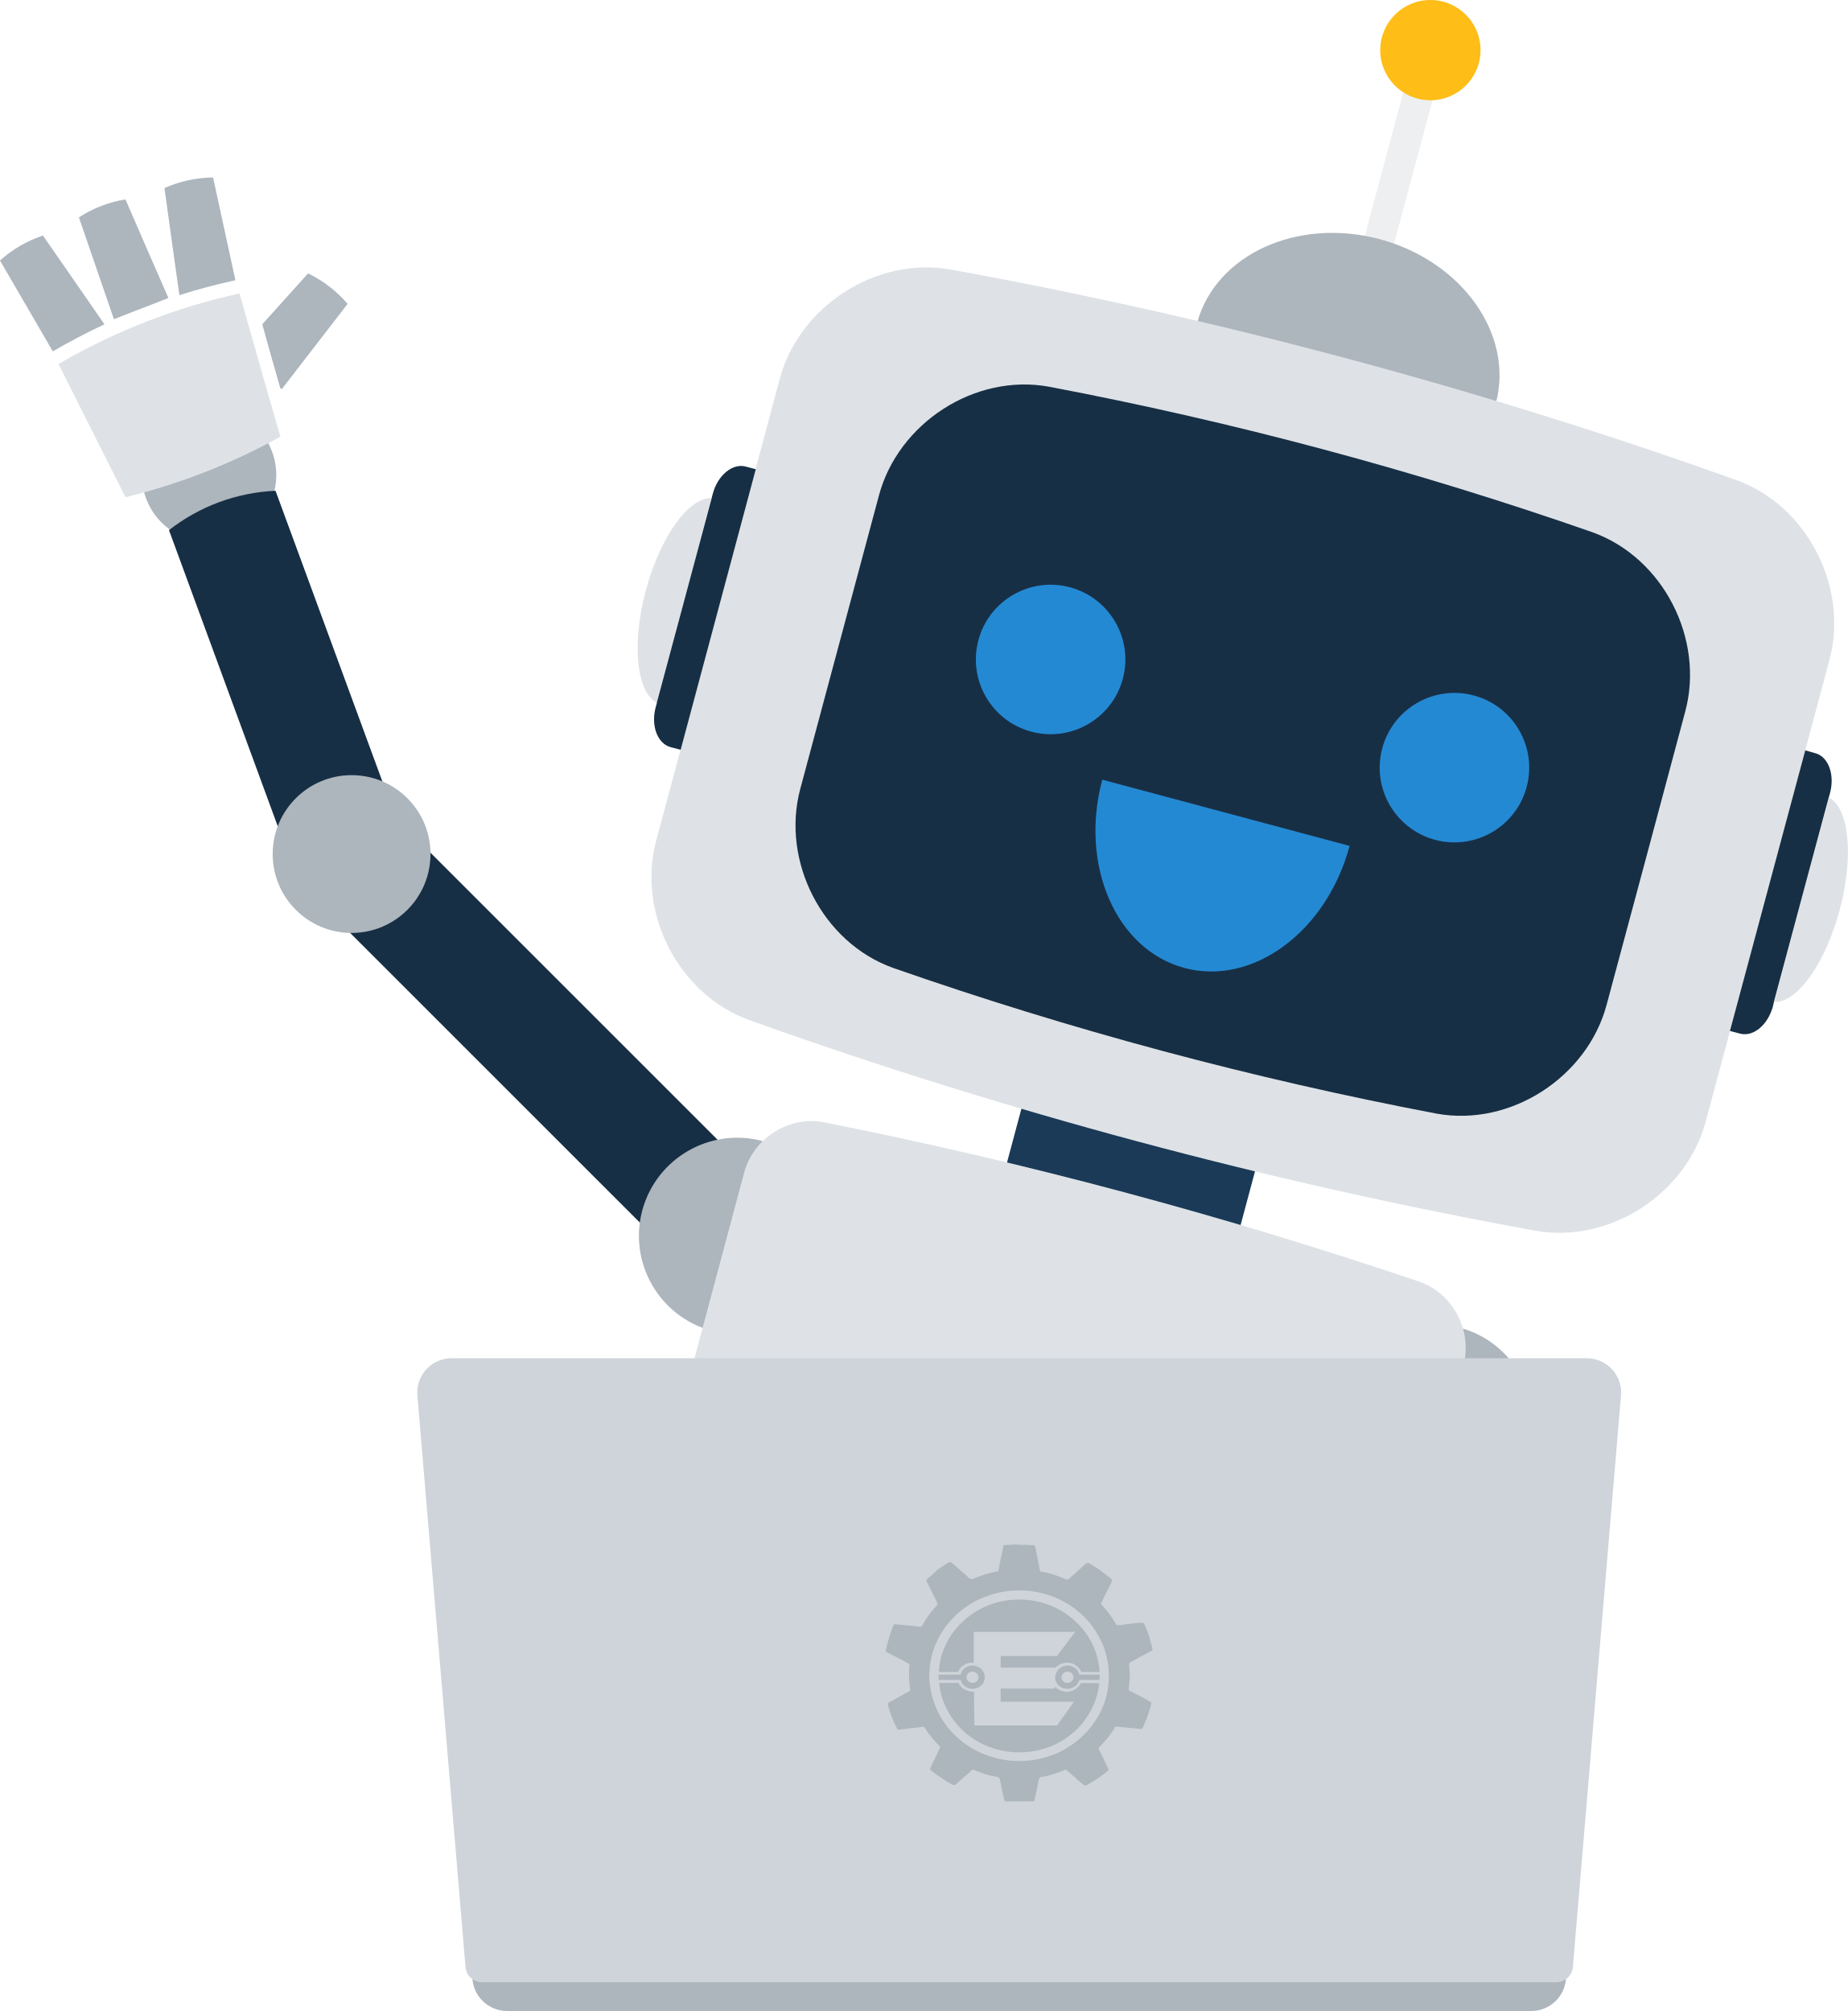
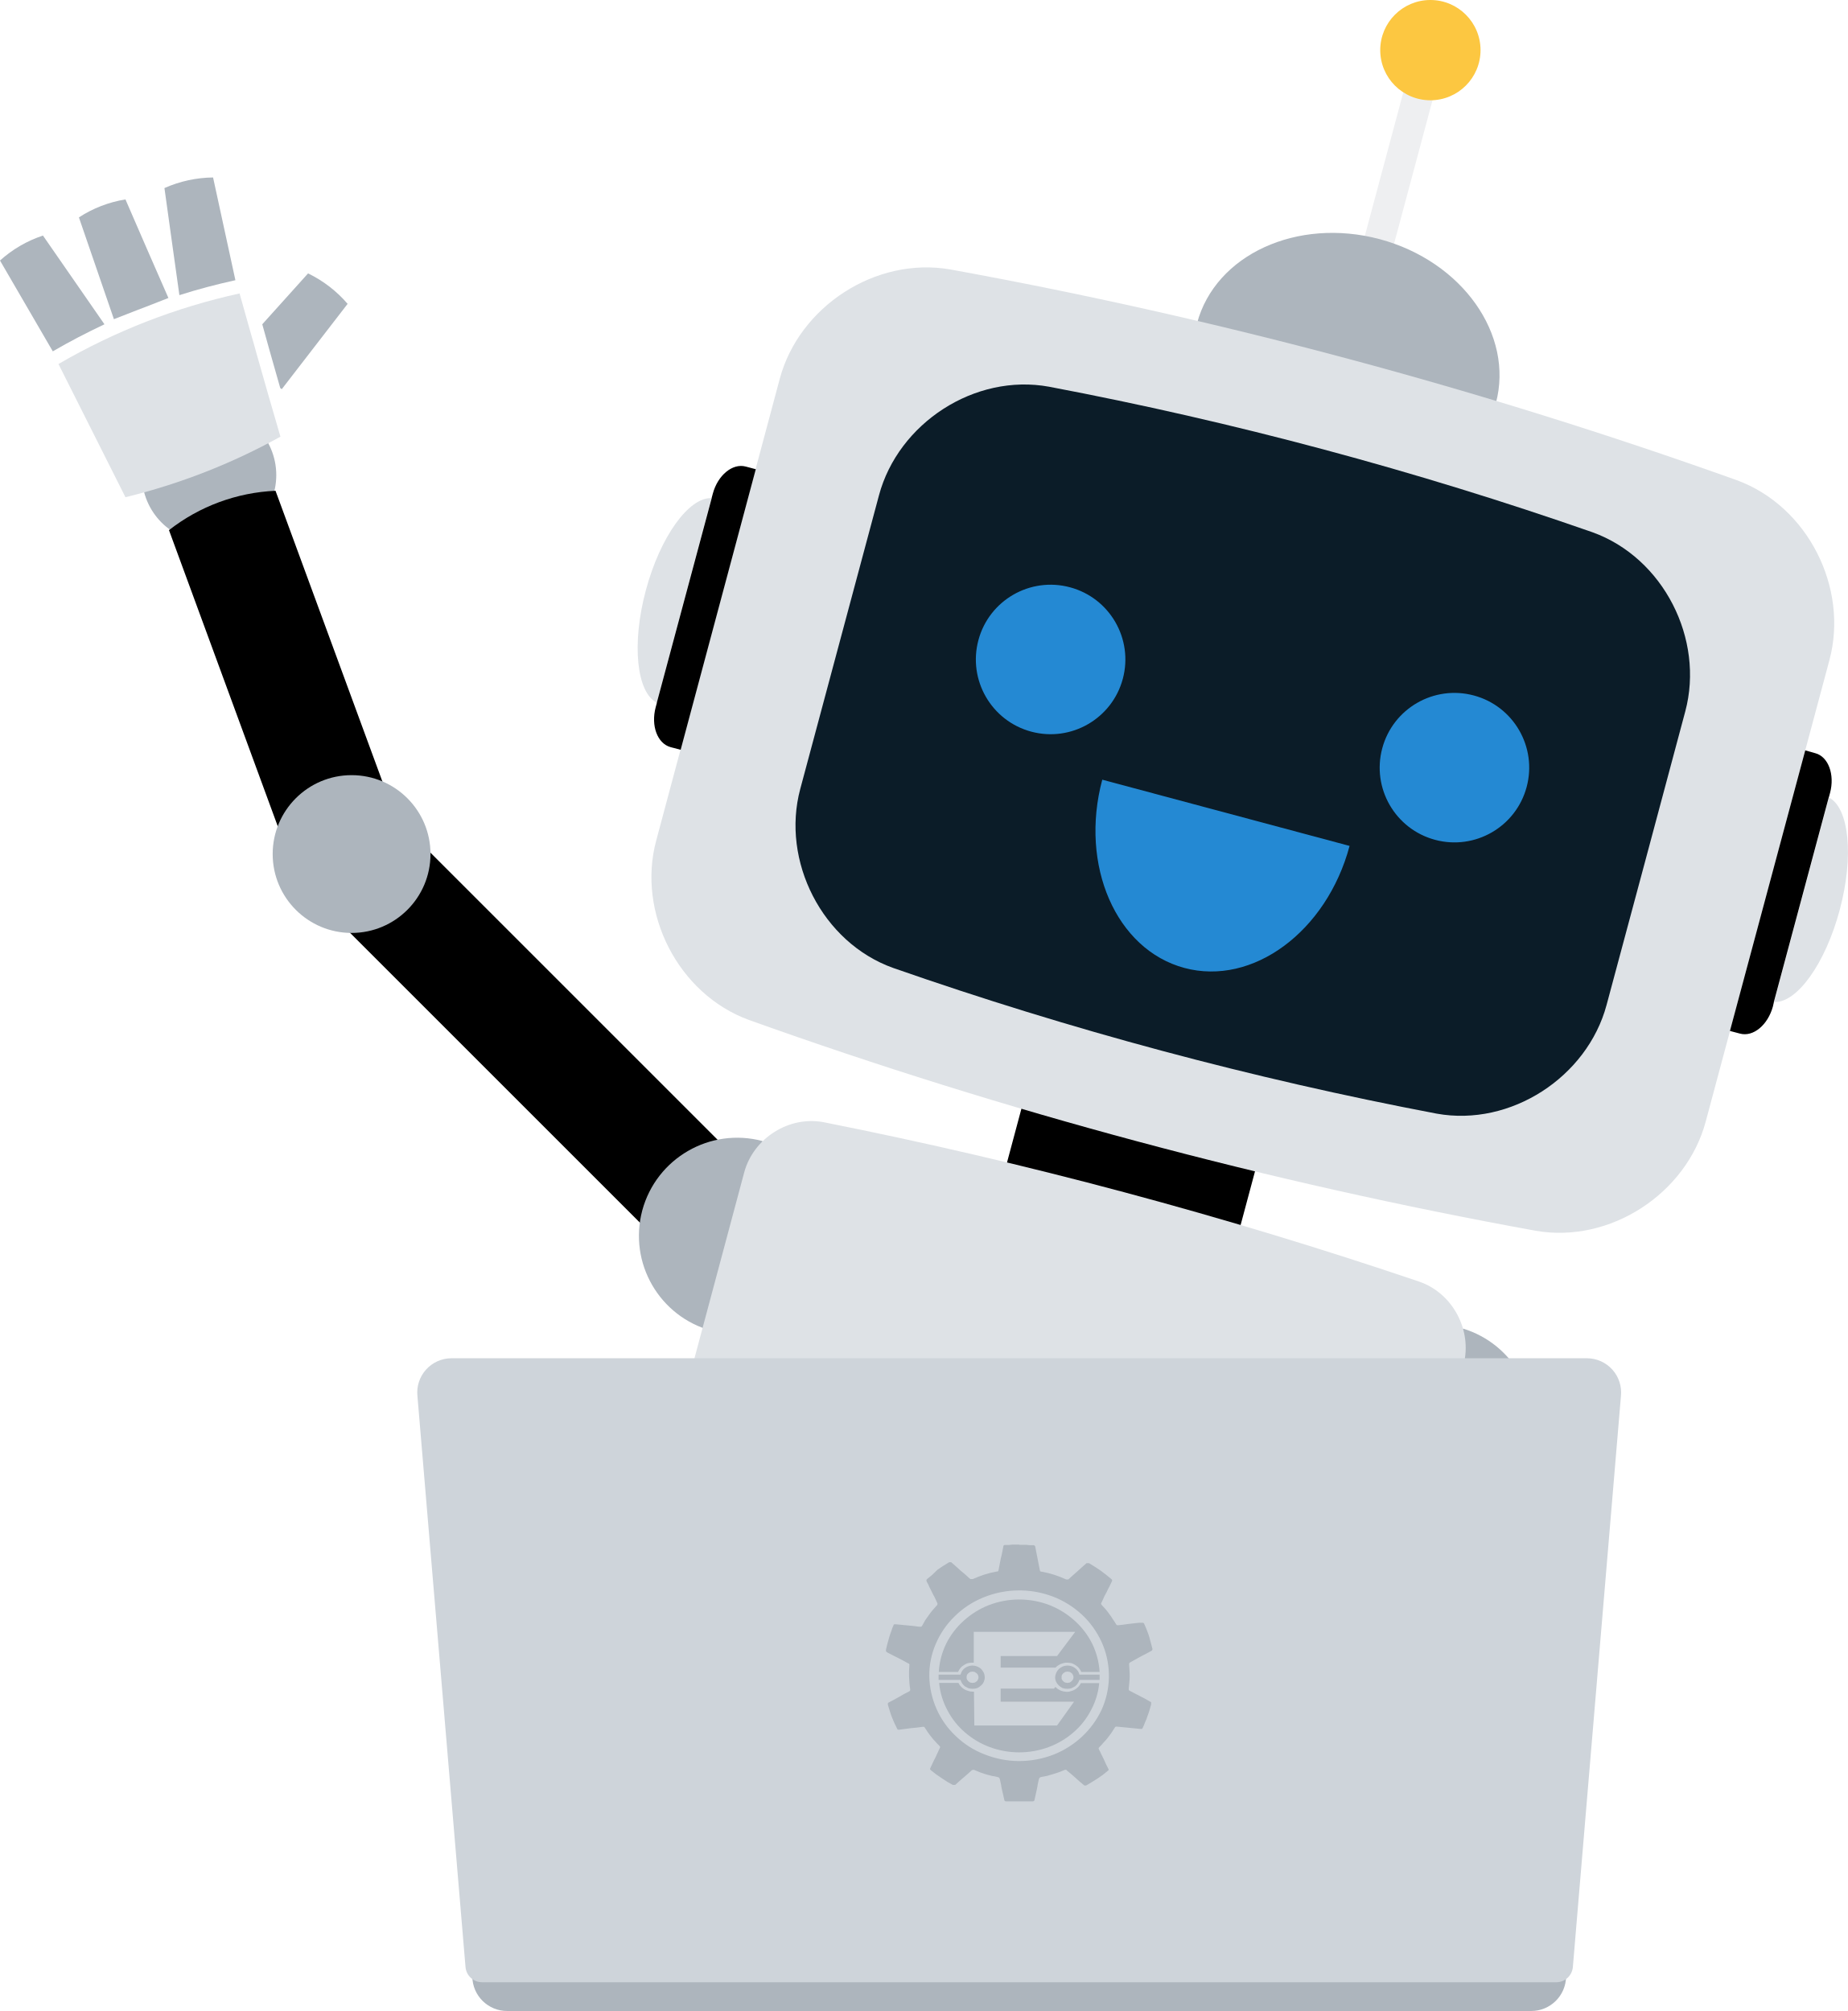
<svg xmlns="http://www.w3.org/2000/svg" viewBox="0 0 976.5 1062.9">
  <defs>
-     <clipPath id="a0b541f5-3c72-4814-af85-be51447993a5" transform="translate(-139.4 -55.6)">
+     <clipPath id="bb45af61-b829-4c8b-8c6c-be4ecd46c799" transform="translate(-139.4 -55.6)">
      <polygon points="609.7 1008.3 606 872 750 872 746.3 1008.3 609.7 1008.3" style="fill:none" />
    </clipPath>
  </defs>
-   <g id="b1b7c062-5686-42f5-a49d-ea94dfd6332a" data-name="Robot">
-     <g id="eeb607bf-a298-4e68-aa94-5bb78f054b62" data-name="Arm">
-       <g id="b6bc9e7b-d784-4bd4-82ec-d633a8bca716" data-name="Arm">
-         <line x1="200.5" y1="466.1" x2="364.1" y2="629.7" style="fill:#172f45" />
-         <rect x="391.7" y="487.8" width="60" height="231.4" transform="translate(-442.6 419.4) rotate(-45)" style="fill:#172f45" />
+   <g id="e363a17b-11e6-4b50-b862-ef43675118b8" data-name="Robot">
+     <g id="bc4d4c48-c560-4c1a-be55-52a7248bce56" data-name="Arm">
+       <g id="fda755c3-aa95-4258-9516-25707e4be88f" data-name="Arm">
+         <line x1="200.5" y1="466.1" x2="364.1" y2="629.7" />
+         <rect x="391.7" y="487.8" width="60" height="231.4" transform="translate(-442.6 419.4) rotate(-45)" />
      </g>
-       <circle id="b8453e8f-1560-4e06-835d-88b20d1c2775" data-name="Wrist Joint" cx="110.5" cy="251.1" r="35.5" style="fill:#adb5bd" />
-       <g id="a8967e3f-ef48-495e-950a-9a8eee562165" data-name="Hand">
-         <path id="f7315267-0af7-4f00-8be8-97a0075792e7" data-name="Thumb Finger" d="M302.2,200.1,278,227l1.2,4.3,2.7,9.7,5.6,19.7.8.6,34.8-45.1A64.7,64.7,0,0,0,302.2,200.1Z" transform="translate(-139.4 -55.6)" style="fill:#adb5bd" />
-         <path id="b92495ed-f31e-4c6b-aef9-3dbc3c3d816f" data-name="Pinky Finger" d="M194.6,227l-32.5-46.9a63.9,63.9,0,0,0-22.7,13.2l27.9,48C176.2,236.1,185.3,231.4,194.6,227Z" transform="translate(-139.4 -55.6)" style="fill:#adb5bd" />
-         <path id="b20fd271-d93d-4c4f-9fd9-2b0cdc767469" data-name="Index Finger" d="M252,149.4a64.9,64.9,0,0,0-25.7,5.6c2.6,19,5.3,37.9,7.9,56.6,9.7-3.1,19.6-5.7,29.6-7.9" transform="translate(-139.4 -55.6)" style="fill:#adb5bd" />
-         <path id="e2a7262b-608a-43a6-81ba-7874d28b90df" data-name="Middle Finger" d="M215.6,218.1l12.8-5c-7.6-17.2-15.1-34.6-22.7-52.1a63.7,63.7,0,0,0-24.6,9.5l18.5,53.8,12.8-5Z" transform="translate(-139.4 -55.6)" style="fill:#adb5bd" />
-         <path id="b7d2e21f-0270-4396-9eb0-ce9b8e40134b" data-name="Palm" d="M266,210.7A330.7,330.7,0,0,0,170.3,248l35.4,70.4a331.1,331.1,0,0,0,81.9-32q-6.5-22.2-12.6-43.8c-.9-3.3-1.8-6.6-2.8-9.9C270.1,225.3,268.1,218,266,210.7Z" transform="translate(-139.4 -55.6)" style="fill:#dee2e6" />
+       <circle id="f0ac236f-a69a-4f89-8057-e94f382f8c7d" data-name="Wrist Joint" cx="110.5" cy="251.1" r="35.5" style="fill:#adb5bd" />
+       <g id="b828d74e-f096-414c-8520-396b3fe3586a" data-name="Hand">
+         <path id="e127b948-de58-4443-873c-57a460121ed3" data-name="Thumb Finger" d="M302.2,200.1,278,227l1.2,4.3,2.7,9.7,5.6,19.7.8.6,34.8-45.1A64.7,64.7,0,0,0,302.2,200.1Z" transform="translate(-139.4 -55.6)" style="fill:#adb5bd" />
+         <path id="ec5aa85c-db3b-4c52-bf8f-1405b28157ea" data-name="Pinky Finger" d="M194.6,227l-32.5-46.9a63.9,63.9,0,0,0-22.7,13.2l27.9,48C176.2,236.1,185.3,231.4,194.6,227Z" transform="translate(-139.4 -55.6)" style="fill:#adb5bd" />
+         <path id="b0c027e7-8283-4132-beea-f94111596c4e" data-name="Index Finger" d="M252,149.4a64.9,64.9,0,0,0-25.7,5.6c2.6,19,5.3,37.9,7.9,56.6,9.7-3.1,19.6-5.7,29.6-7.9" transform="translate(-139.4 -55.6)" style="fill:#adb5bd" />
+         <path id="ec415faa-b506-4fb3-9358-822021189a3d" data-name="Middle Finger" d="M215.6,218.1l12.8-5c-7.6-17.2-15.1-34.6-22.7-52.1a63.7,63.7,0,0,0-24.6,9.5l18.5,53.8,12.8-5Z" transform="translate(-139.4 -55.6)" style="fill:#adb5bd" />
+         <path id="ae887b0b-4f00-4028-9a06-031a74c7984a" data-name="Palm" d="M266,210.7A330.7,330.7,0,0,0,170.3,248l35.4,70.4a331.1,331.1,0,0,0,81.9-32q-6.5-22.2-12.6-43.8c-.9-3.3-1.8-6.6-2.8-9.9C270.1,225.3,268.1,218,266,210.7Z" transform="translate(-139.4 -55.6)" style="fill:#dee2e6" />
      </g>
-       <g id="ba3bb1fd-6f06-4acd-9cf3-9a328df9527b" data-name="Forearm">
-         <path d="M255.2,321l72.4,196.9" transform="translate(-139.4 -55.6)" style="fill:#172f45" />
-         <path d="M299.4,528.3Q264,432,228.7,335.8A98.4,98.4,0,0,1,285,315l70.8,192.6Z" transform="translate(-139.4 -55.6)" style="fill:#172f45" />
+       <g id="faf944d5-b7c8-4623-9823-e5ebef676186" data-name="Forearm">
+         <path d="M255.2,321l72.4,196.9" transform="translate(-139.4 -55.6)" />
+         <path d="M299.4,528.3Q264,432,228.7,335.8A98.4,98.4,0,0,1,285,315l70.8,192.6Z" transform="translate(-139.4 -55.6)" />
      </g>
-       <circle id="b1036adf-1553-4133-ac84-aa4d4f17cab6" data-name="Arm Joint" cx="185.8" cy="451.4" r="41.7" style="fill:#adb5bd" />
+       <circle id="bdb22c18-f0e5-41b1-a234-e068e0c79d94" data-name="Arm Joint" cx="185.8" cy="451.4" r="41.7" style="fill:#adb5bd" />
    </g>
-     <g id="ba290623-1578-4199-aec0-63a36e9e1295" data-name="Head">
-       <g id="b225115d-a67c-4c5c-870c-d1628b97f098" data-name="Antenna">
-         <rect id="a5c4f414-89d3-40f8-8d3e-deac4a472b68" data-name="Antenna" x="836.9" y="136.8" width="83.2" height="16" transform="translate(371.8 900.3) rotate(-75)" style="fill:#eeeff1" />
-         <path id="f078991a-5cc1-4e65-a6ea-b595b0626cb7" data-name="Cap" d="M868.5,182c-43.6-11.6-86.8,8.2-96.5,44.4l157.9,42.3C939.6,232.5,912.1,193.7,868.5,182Z" transform="translate(-139.4 -55.6)" style="fill:#adb5bd" />
-         <circle cx="755.9" cy="26.5" r="26.5" style="fill:#febd17" />
+     <g id="a1f92db2-31ce-4dea-ac2d-68be302ce362" data-name="Head">
+       <g id="fac27f78-853c-49be-812f-22d9635c104b" data-name="Antenna">
+         <rect id="ac2bf018-0963-40dc-b305-50a00c2d327b" data-name="Antenna" x="836.9" y="136.8" width="83.2" height="16" transform="translate(371.8 900.3) rotate(-75)" style="fill:#eeeff1" />
+         <path id="e57cad80-4dbc-4de4-a72b-8da7d4dea88f" data-name="Cap" d="M868.5,182c-43.6-11.6-86.8,8.2-96.5,44.4l157.9,42.3C939.6,232.5,912.1,193.7,868.5,182Z" transform="translate(-139.4 -55.6)" style="fill:#adb5bd" />
+         <circle cx="755.9" cy="26.5" r="26.5" style="fill:#fcc741" />
      </g>
-       <rect id="ba74de98-5777-47d7-89fe-c0fb54ed3165" data-name="Neck" x="672.7" y="643.4" width="127.8" height="62.07" transform="translate(60.2 -223.3) rotate(15)" style="fill:#1a3a57" />
-       <path id="e113d1c2-d41c-4b38-b0d3-4535659542bf" data-name="Head" d="M950.9,706.1A2620.3,2620.3,0,0,1,535.2,594.7c-37.5-13.7-59.3-56.8-49-94.9l65.3-244.1c10.3-38.1,50.6-64.5,90-57.7a2631,2631,0,0,1,415.7,111.4c37.5,13.7,59.2,56.8,49,95l-65.4,244C1030.6,686.5,990.2,713,950.9,706.1Z" transform="translate(-139.4 -55.6)" style="fill:#dee2e6" />
-       <path id="afef5e62-2de5-43d2-a904-d1f84b18e5bd" data-name="Screen" d="M898.6,644.2a2007.6,2007.6,0,0,1-287.2-77c-37.5-13.4-59.3-56.6-49.1-94.6l41.6-155.2c10.2-38.1,50.6-64.6,89.9-57.4a2006,2006,0,0,1,287.1,76.9c37.6,13.5,59.3,56.6,49.1,94.7q-20.7,77.5-41.6,155.2C978.2,624.8,937.8,651.3,898.6,644.2Z" transform="translate(-139.4 -55.6)" style="fill:#172f45" />
-       <g id="e0f6ae42-9026-41ef-a4dd-9d86fbc0ef6b" data-name="Face">
+       <rect id="a0f2b093-78e6-47cb-9870-348ac44f5fd8" data-name="Neck" x="672.7" y="643.4" width="127.8" height="62.07" transform="translate(60.2 -223.3) rotate(15)" />
+       <path id="b4017c08-8f96-43ab-9254-83d87d5c182e" data-name="Head" d="M950.9,706.1A2620.3,2620.3,0,0,1,535.2,594.7c-37.5-13.7-59.3-56.8-49-94.9l65.3-244.1c10.3-38.1,50.6-64.5,90-57.7a2631,2631,0,0,1,415.7,111.4c37.5,13.7,59.2,56.8,49,95l-65.4,244C1030.6,686.5,990.2,713,950.9,706.1Z" transform="translate(-139.4 -55.6)" style="fill:#dee2e6" />
+       <path id="fa8a29a4-76cd-4671-8798-ad284c6e003b" data-name="Screen" d="M898.6,644.2a2007.6,2007.6,0,0,1-287.2-77c-37.5-13.4-59.3-56.6-49.1-94.6l41.6-155.2c10.2-38.1,50.6-64.6,89.9-57.4a2006,2006,0,0,1,287.1,76.9c37.6,13.5,59.3,56.6,49.1,94.7q-20.7,77.5-41.6,155.2C978.2,624.8,937.8,651.3,898.6,644.2Z" transform="translate(-139.4 -55.6)" style="fill:#0b1c28" />
+       <g id="ac63d902-bca7-4754-a500-4b0b945ee190" data-name="Face">
        <circle cx="908.1" cy="461.3" r="39.5" transform="translate(88 1163.5) rotate(-75)" style="fill:#2489d3" />
        <circle cx="694.6" cy="404.1" r="39.5" transform="translate(-14.9 914.9) rotate(-75)" style="fill:#2489d3" />
        <path d="M765.3,567.2c36.1,9.7,75.2-19.2,87.3-64.5l-130.7-35C709.8,513,729.2,557.5,765.3,567.2Z" transform="translate(-139.4 -55.6)" style="fill:#2489d3" />
      </g>
-       <g id="b953b5c7-31a6-427d-b535-90c101cbd030" data-name="Ears">
+       <g id="a35d586a-dc30-44e3-887f-fc2aabc284db" data-name="Ears">
        <path d="M1111.6,536.6c7.6-28.4,5-54-5.7-59.5l-29,108.1C1088.9,585.9,1104,565,1111.6,536.6Z" transform="translate(-139.4 -55.6)" style="fill:#dee2e6" />
-         <path d="M1105.9,476.9l.6-2.2c2.6-9.7-.9-19.2-7.8-21l-5.3-1.5-39.8,148.3,5.3,1.4c7,1.9,14.7-4.5,17.4-14.3l.5-2.2v-.2l29-108.1Z" transform="translate(-139.4 -55.6)" style="fill:#172f45" />
+         <path d="M1105.9,476.9l.6-2.2c2.6-9.7-.9-19.2-7.8-21l-5.3-1.5-39.8,148.3,5.3,1.4c7,1.9,14.7-4.5,17.4-14.3l.5-2.2v-.2l29-108.1Z" transform="translate(-139.4 -55.6)" />
        <path d="M480.7,367.6c-7.6,28.3-4.9,54,5.8,59.4l28.9-108.1C503.5,318.3,488.3,339.2,480.7,367.6Z" transform="translate(-139.4 -55.6)" style="fill:#dee2e6" />
-         <path d="M516.1,316.5l-.6,2.2v.2L486.5,427v.2l-.6,2.2c-2.6,9.8.9,19.2,7.9,21.1l5.3,1.4,39.7-148.3-5.3-1.4C526.5,300.3,518.7,306.8,516.1,316.5Z" transform="translate(-139.4 -55.6)" style="fill:#172f45" />
+         <path d="M516.1,316.5l-.6,2.2v.2L486.5,427v.2l-.6,2.2c-2.6,9.8.9,19.2,7.9,21.1l5.3,1.4,39.7-148.3-5.3-1.4C526.5,300.3,518.7,306.8,516.1,316.5Z" transform="translate(-139.4 -55.6)" />
      </g>
    </g>
-     <g id="f7874a5a-3f73-4b06-b721-54d9374d52e7" data-name="Torso">
-       <g id="f501e9d4-f3e0-4394-8b7a-96cb0787f378" data-name="Shoulder Joints">
+     <g id="a793cf80-2579-4492-a3ae-7c7be0c3283b" data-name="Torso">
+       <g id="b5842b5f-2242-482b-ba49-7cc9d6d2a9b4" data-name="Shoulder Joints">
        <path d="M478.8,695.4A52,52,0,0,0,515.6,759l26.8-100.3A52,52,0,0,0,478.8,695.4Z" transform="translate(-139.4 -55.6)" style="fill:#adb5bd" />
        <path d="M912.5,757.8,885.6,858.2a52,52,0,0,0,26.9-100.4Z" transform="translate(-139.4 -55.6)" style="fill:#adb5bd" />
      </g>
-       <path id="eae4f731-4f4a-4e8c-85a8-53af1f0932c4" data-name="Body" d="M829.7,1086.9l-380-101.8q41.6-155,83-309.9c4.9-18.1,23.8-30.1,42.3-26.4A2495.6,2495.6,0,0,1,889.4,733c17.8,6.1,28.2,25.9,23.4,44Z" transform="translate(-139.4 -55.6)" style="fill:#dee2e6" />
+       <path id="afe493f0-66ee-4f99-950a-1f6fe02a9114" data-name="Body" d="M829.7,1086.9l-380-101.8q41.6-155,83-309.9c4.9-18.1,23.8-30.1,42.3-26.4A2495.6,2495.6,0,0,1,889.4,733c17.8,6.1,28.2,25.9,23.4,44Z" transform="translate(-139.4 -55.6)" style="fill:#dee2e6" />
    </g>
  </g>
-   <g id="a59cbc81-c427-4f0f-90a3-0ce044f52c3a" data-name="Laptop">
-     <path id="bbeb9d31-6e76-401f-8d22-d868f50a0d6e" data-name="Keyboard" d="M948.5,1118.5h-541a18.4,18.4,0,0,1-18.5-18.2H967A18.4,18.4,0,0,1,948.5,1118.5Z" transform="translate(-139.4 -55.6)" style="fill:#adb5bd" />
-     <path id="f0b6c436-9d8b-4a84-8807-e7e2e344f0b6" data-name="Screen" d="M961.9,1103.3H394.1a8.8,8.8,0,0,1-8.7-8.1L360,793.5a18.1,18.1,0,0,1,17.9-20H978.1a18.1,18.1,0,0,1,17.9,20l-25.4,301.7A8.8,8.8,0,0,1,961.9,1103.3Z" transform="translate(-139.4 -55.6)" style="fill:#ced4da" />
-     <g id="a9e81713-ab11-43e5-9312-3f33a89401f3" data-name="Company Logo">
+   <g id="a6b86fb7-0dbd-4e68-a642-500ceb8eab1b" data-name="Laptop">
+     <path id="ae9dca39-0846-41c7-b307-b29eddae53a4" data-name="Keyboard" d="M948.5,1118.5h-541a18.4,18.4,0,0,1-18.5-18.2H967A18.4,18.4,0,0,1,948.5,1118.5Z" transform="translate(-139.4 -55.6)" style="fill:#adb5bd" />
+     <path id="abe70053-3bab-4c9b-ba3f-478047f5b8aa" data-name="Screen" d="M961.9,1103.3H394.1a8.8,8.8,0,0,1-8.7-8.1L360,793.5a18.1,18.1,0,0,1,17.9-20H978.1a18.1,18.1,0,0,1,17.9,20l-25.4,301.7A8.8,8.8,0,0,1,961.9,1103.3Z" transform="translate(-139.4 -55.6)" style="fill:#ced4da" />
+     <g id="eec87477-571f-4419-bba8-bee178af6b83" data-name="Company Logo">
      <g style="isolation:isolate">
-         <g style="clip-path:url(#a0b541f5-3c72-4814-af85-be51447993a5)">
+         <g style="clip-path:url(#bb45af61-b829-4c8b-8c6c-be4ecd46c799)">
          <path d="M678,901a44.7,44.7,0,0,0-16.1,3,43.3,43.3,0,0,0-13.3,8.3,40.5,40.5,0,0,0-9.2,12.1,39.6,39.6,0,0,0-3.9,14.9h10.2a8.2,8.2,0,0,1,1.2-2,6.1,6.1,0,0,1,1.7-1.5,8.4,8.4,0,0,1,2.1-1.1,10.1,10.1,0,0,1,2.5-.3h.8V918.1h53.6L698,930.9H668.2V937h29a6.9,6.9,0,0,1,1.3-1.1l1.4-.8,1.6-.5a5.5,5.5,0,0,1,1.8-.2,10.1,10.1,0,0,1,2.5.3,8.4,8.4,0,0,1,2.1,1.1,6.1,6.1,0,0,1,1.7,1.5,8.2,8.2,0,0,1,1.2,2h9.7a39.6,39.6,0,0,0-3.9-14.9,40.5,40.5,0,0,0-9.2-12.1,43.3,43.3,0,0,0-13.3-8.3,44.7,44.7,0,0,0-16.1-3" transform="translate(-139.4 -55.6)" style="fill:#adb5bd" />
          <path d="M720.3,945.2h-9.7a8,8,0,0,1-3,3.3,6.7,6.7,0,0,1-2.1.9,5.9,5.9,0,0,1-2.3.4l-1.8-.2-1.6-.5-1.4-.8-1.3-1.1-.7.9H668.2V955h38.8L698,967.6H654.3l-.2-17.9h-.8a5.9,5.9,0,0,1-2.3-.4,6.7,6.7,0,0,1-2.1-.9,8,8,0,0,1-3-3.3H635.7a37.7,37.7,0,0,0,4.4,14.5,39.1,39.1,0,0,0,9.3,11.7,42.6,42.6,0,0,0,13,7.7,44.9,44.9,0,0,0,31.2,0,42.6,42.6,0,0,0,13-7.7,39.1,39.1,0,0,0,9.3-11.7,37.7,37.7,0,0,0,4.4-14.5" transform="translate(-139.4 -55.6)" style="fill:#adb5bd" />
          <path d="M653.3,945.1l-1.2-.2-1-.7-.7-.9a3.7,3.7,0,0,1,0-2.4,3.1,3.1,0,0,1,.7-.9l1-.7,1.2-.2,1.2.2,1,.7a2,2,0,0,1,.7.9,2.6,2.6,0,0,1,0,2.4,2.4,2.4,0,0,1-.6.9l-1,.7-1.3.2m0-9.2a7.8,7.8,0,0,0-2.2.4,6.9,6.9,0,0,0-1.9,1,6.7,6.7,0,0,0-1.4,1.5,10.8,10.8,0,0,0-.8,1.9H635.4v2.8H647a6.6,6.6,0,0,0,.9,1.9,6.7,6.7,0,0,0,1.4,1.5l1.9,1a7.8,7.8,0,0,0,2.2.3,6.9,6.9,0,0,0,2.5-.4,7.2,7.2,0,0,0,2-1.4,5.2,5.2,0,0,0,1.4-1.9,6,6,0,0,0,.5-2.4,6.4,6.4,0,0,0-.5-2.4,14.3,14.3,0,0,0-1.4-2,7.4,7.4,0,0,0-2.1-1.3,7,7,0,0,0-2.5-.5" transform="translate(-139.4 -55.6)" style="fill:#adb5bd" />
          <path d="M703.5,945.1l-1.2-.2a2.6,2.6,0,0,1-1-.7,2.8,2.8,0,0,1-.7-.9,1.7,1.7,0,0,1-.2-1.2,2.5,2.5,0,0,1,.2-1.2,3.1,3.1,0,0,1,.7-.9l1-.7,1.2-.2,1.3.2,1,.7a2.8,2.8,0,0,1,.6.9,2.6,2.6,0,0,1,0,2.4l-.7.9-1,.7-1.2.2m.1-9.2a7.5,7.5,0,0,0-2.6.5,8.6,8.6,0,0,0-2,1.3,6.6,6.6,0,0,0-1.4,2,6.5,6.5,0,0,0-.6,2.4,6,6,0,0,0,.5,2.4,6.7,6.7,0,0,0,1.4,1.9,9,9,0,0,0,2,1.4,7.5,7.5,0,0,0,2.6.4,7.6,7.6,0,0,0,2.1-.3l1.9-1a5,5,0,0,0,1.4-1.5,6.6,6.6,0,0,0,.9-1.9h10.7v-2.8H709.8a4.6,4.6,0,0,0-.8-1.9,5,5,0,0,0-1.4-1.5,6.4,6.4,0,0,0-1.8-1,8.5,8.5,0,0,0-2.2-.4" transform="translate(-139.4 -55.6)" style="fill:#adb5bd" />
          <path d="M677.9,986.4h-.3a49.8,49.8,0,0,1-18.3-3.7,44.9,44.9,0,0,1-14.9-9.6,43.7,43.7,0,0,1-10-14.1,44.7,44.7,0,0,1-3.9-17.4,41.8,41.8,0,0,1,3.4-17.1,44.6,44.6,0,0,1,9.9-14.5,46.3,46.3,0,0,1,15.1-10,49.5,49.5,0,0,1,19-3.8h1.2a50.2,50.2,0,0,1,18.8,4.1,48.3,48.3,0,0,1,14.8,10.2,46.1,46.1,0,0,1,9.6,14.7,43.5,43.5,0,0,1-.8,34.2,46.7,46.7,0,0,1-10.2,14,48,48,0,0,1-14.9,9.5,50.8,50.8,0,0,1-18.5,3.5M678,872h-3.7l-1.8.2h-2.3l-.3.2c-.1,0-.1.1-.2.2s-.1.3-.1.5l-.6,3.1c-.2,1-.4,2-.7,3l-.6,3.1-.6,3.1a.4.4,0,0,1-.1.3c0,.1-.1.2-.1.3l-.3.2h-.4l-3.3.7-3.2.9-3.1,1.1-3.1,1.3h-1.3a.2.2,0,0,1-.2-.2l-.3-.2-2.3-2.1-2.4-2-2.3-2.1-2.4-2.1c0-.1-.1-.1-.2-.2H641l-3.1,1.9-3,2L632,888l-2.8,2.3-.2.3v.5c0,.1.1.3.1.4a24.4,24.4,0,0,1,1.4,2.8l1.4,2.8c.4.9.9,1.8,1.4,2.7l1.3,2.8c.1.2.2.3.2.5s.1.2,0,.4a.8.8,0,0,1-.1.4l-.3.3-2.2,2.5c-.7.9-1.4,1.7-2,2.6l-1.9,2.7-1.6,2.9-.3.3a.2.2,0,0,1-.2.2h-1l-3.1-.4-3.1-.3-3.1-.3-3.2-.3h-.8c0,.1-.1.1-.2.2s-.1.2-.1.3a17.5,17.5,0,0,0-1.2,3.2,30.1,30.1,0,0,0-1.1,3.2l-.9,3.2c-.3,1.1-.5,2.2-.8,3.3v.6a.6.6,0,0,0,.1.4l.3.3.5.3,2.7,1.4,2.8,1.4,2.7,1.4,2.7,1.5h.2l.2.2.2.3v.2c-.1,1-.1,2.1-.2,3.2v3.2c.1,1.1.1,2.2.2,3.3s.2,2.1.4,3.2v.4a.4.4,0,0,1-.1.3c0,.1-.1.2-.2.3l-.3.2-2.7,1.4-2.6,1.5-2.7,1.5-2.7,1.4-.3.2-.2.3v.7c.3,1.1.7,2.2,1,3.3s.7,2.1,1.1,3.2l1.3,3.1,1.5,3.1.2.3a.2.2,0,0,0,.2.2h.9l3-.4,3.1-.4,3.1-.3,3-.4h.7c.1.1.2.1.2.2l.2.2,1.7,2.6c.6.8,1.2,1.7,1.9,2.5a22,22,0,0,0,2,2.3,23.9,23.9,0,0,0,2.2,2.3c0,.1.1.2.2.3s.1.1.1.2v.3l-.2.4-1.2,2.6-1.2,2.6c-.5.9-.9,1.7-1.3,2.6l-1.2,2.6-.2.4v.3l.2.3.3.3,2.7,2.1,2.9,2,2.9,1.9,3,1.7h1.3l2.2-2,2.2-1.9,2.2-1.9,2.2-2h.2l.3-.2h.4a.1.1,0,0,1,.1.1h.4a.1.1,0,0,0,.1.1l2.9,1.2,3,1,3,.8,3.1.6.5.2a.5.5,0,0,1,.4.2.8.8,0,0,1,.2.4c.1.2.2.3.2.5l.6,2.7a25.6,25.6,0,0,0,.5,2.7l.6,2.6.6,2.7c0,.2.1.3.1.4s.2.3.3.3.2.2.3.2h14.6l.3-.2.3-.2c0-.1.1-.3.1-.4l.6-2.7.6-2.7a27.4,27.4,0,0,0,.5-2.8l.6-2.7c.1-.2.1-.3.2-.4a.5.5,0,0,1,.2-.4l.3-.2.6-.2,3.1-.6,3.1-.9,3.1-1,3-1.2a.1.1,0,0,1,.1-.1h.7c0,.1.1.1.2.1s.1.1.1.2l2.3,1.9,2.3,2,2.2,2,2.3,1.9c0,.1.1.1.2.2h1l3-1.8,2.9-1.8,2.9-2,2.7-2.2.3-.3c.1-.1.1-.1.1-.2V991c0-.1-.1-.2-.1-.3s-.9-1.8-1.3-2.6l-1.2-2.7-1.3-2.6a21,21,0,0,0-1.3-2.6c0-.2,0-.3-.1-.3v-.3c0-.1.1-.2.1-.3l.2-.2a27.3,27.3,0,0,0,2.3-2.5,26.2,26.2,0,0,0,2.2-2.5l2-2.7,1.8-2.8c0-.1.1-.2.2-.3h.2c0-.1.1-.1.2-.1h.5l3.1.3,3.1.3,3,.3,3.1.3h.9l.2-.3c.1,0,.1-.2.2-.3a28.8,28.8,0,0,0,1.3-3.1,16.6,16.6,0,0,0,1.2-3.1,30.1,30.1,0,0,0,1.1-3.2l.9-3.2a.8.8,0,0,0,.1-.4c0-.2,0-.3-.1-.4s-.1-.1-.2-.2a.5.5,0,0,0-.4-.2l-2.6-1.5-2.7-1.4-2.7-1.4-2.7-1.4-.3-.2-.2-.2a.4.4,0,0,1-.1-.3V948l.3-3.1c.1-1.1.2-2.1.2-3.1s0-2.1-.1-3.2-.1-2.1-.2-3.1V935a.4.4,0,0,1,.1-.3c.1-.1.1-.3.2-.3l.5-.3,2.7-1.5,2.7-1.5,2.7-1.4,2.8-1.5.3-.2.2-.3a.4.4,0,0,0,.1-.3V927c-.3-1-.5-2-.8-3s-.5-2-.8-3a24.7,24.7,0,0,0-1-2.9c-.4-1-.7-2-1.2-3l-.4-.9a1.6,1.6,0,0,0-.3-.6c-.2-.2-.3-.3-.5-.3h-2.1l-2.7.3-2.7.3-2.8.4-2.7.3h-.6l-.3-.2c-.1,0-.1-.1-.2-.2s-.2-.2-.2-.3-1.1-1.8-1.7-2.6a22,22,0,0,0-1.7-2.5c-.6-.9-1.3-1.7-1.9-2.5l-2.1-2.3-.3-.4a.4.4,0,0,1-.1-.3V903c0-.1.1-.2.2-.4s.9-1.8,1.3-2.8,1-1.8,1.4-2.7.9-1.9,1.4-2.8l1.3-2.7.2-.4v-.4c0-.1-.1-.2-.1-.3l-.3-.3-2.8-2.3-2.9-2.2-3-2-3.1-1.9h-1.3l-2.4,2.1-2.3,2.1-2.4,2.1-2.3,2.1c-.1.1-.2.1-.2.2h-1.3a.1.1,0,0,0-.1-.1l-3.1-1.3-3.1-1.1-3.2-.9-3.3-.7h-.4l-.3-.2-.2-.3c0-.1-.1-.3-.1-.4l-.6-3-.6-3.1-.6-3-.6-3.1c0-.1-.1-.3-.1-.4l-.3-.3c0-.1-.2-.1-.3-.2h-2.3l-1.8-.2H678" transform="translate(-139.4 -55.6)" style="fill:#adb5bd" />
        </g>
      </g>
    </g>
  </g>
</svg>
